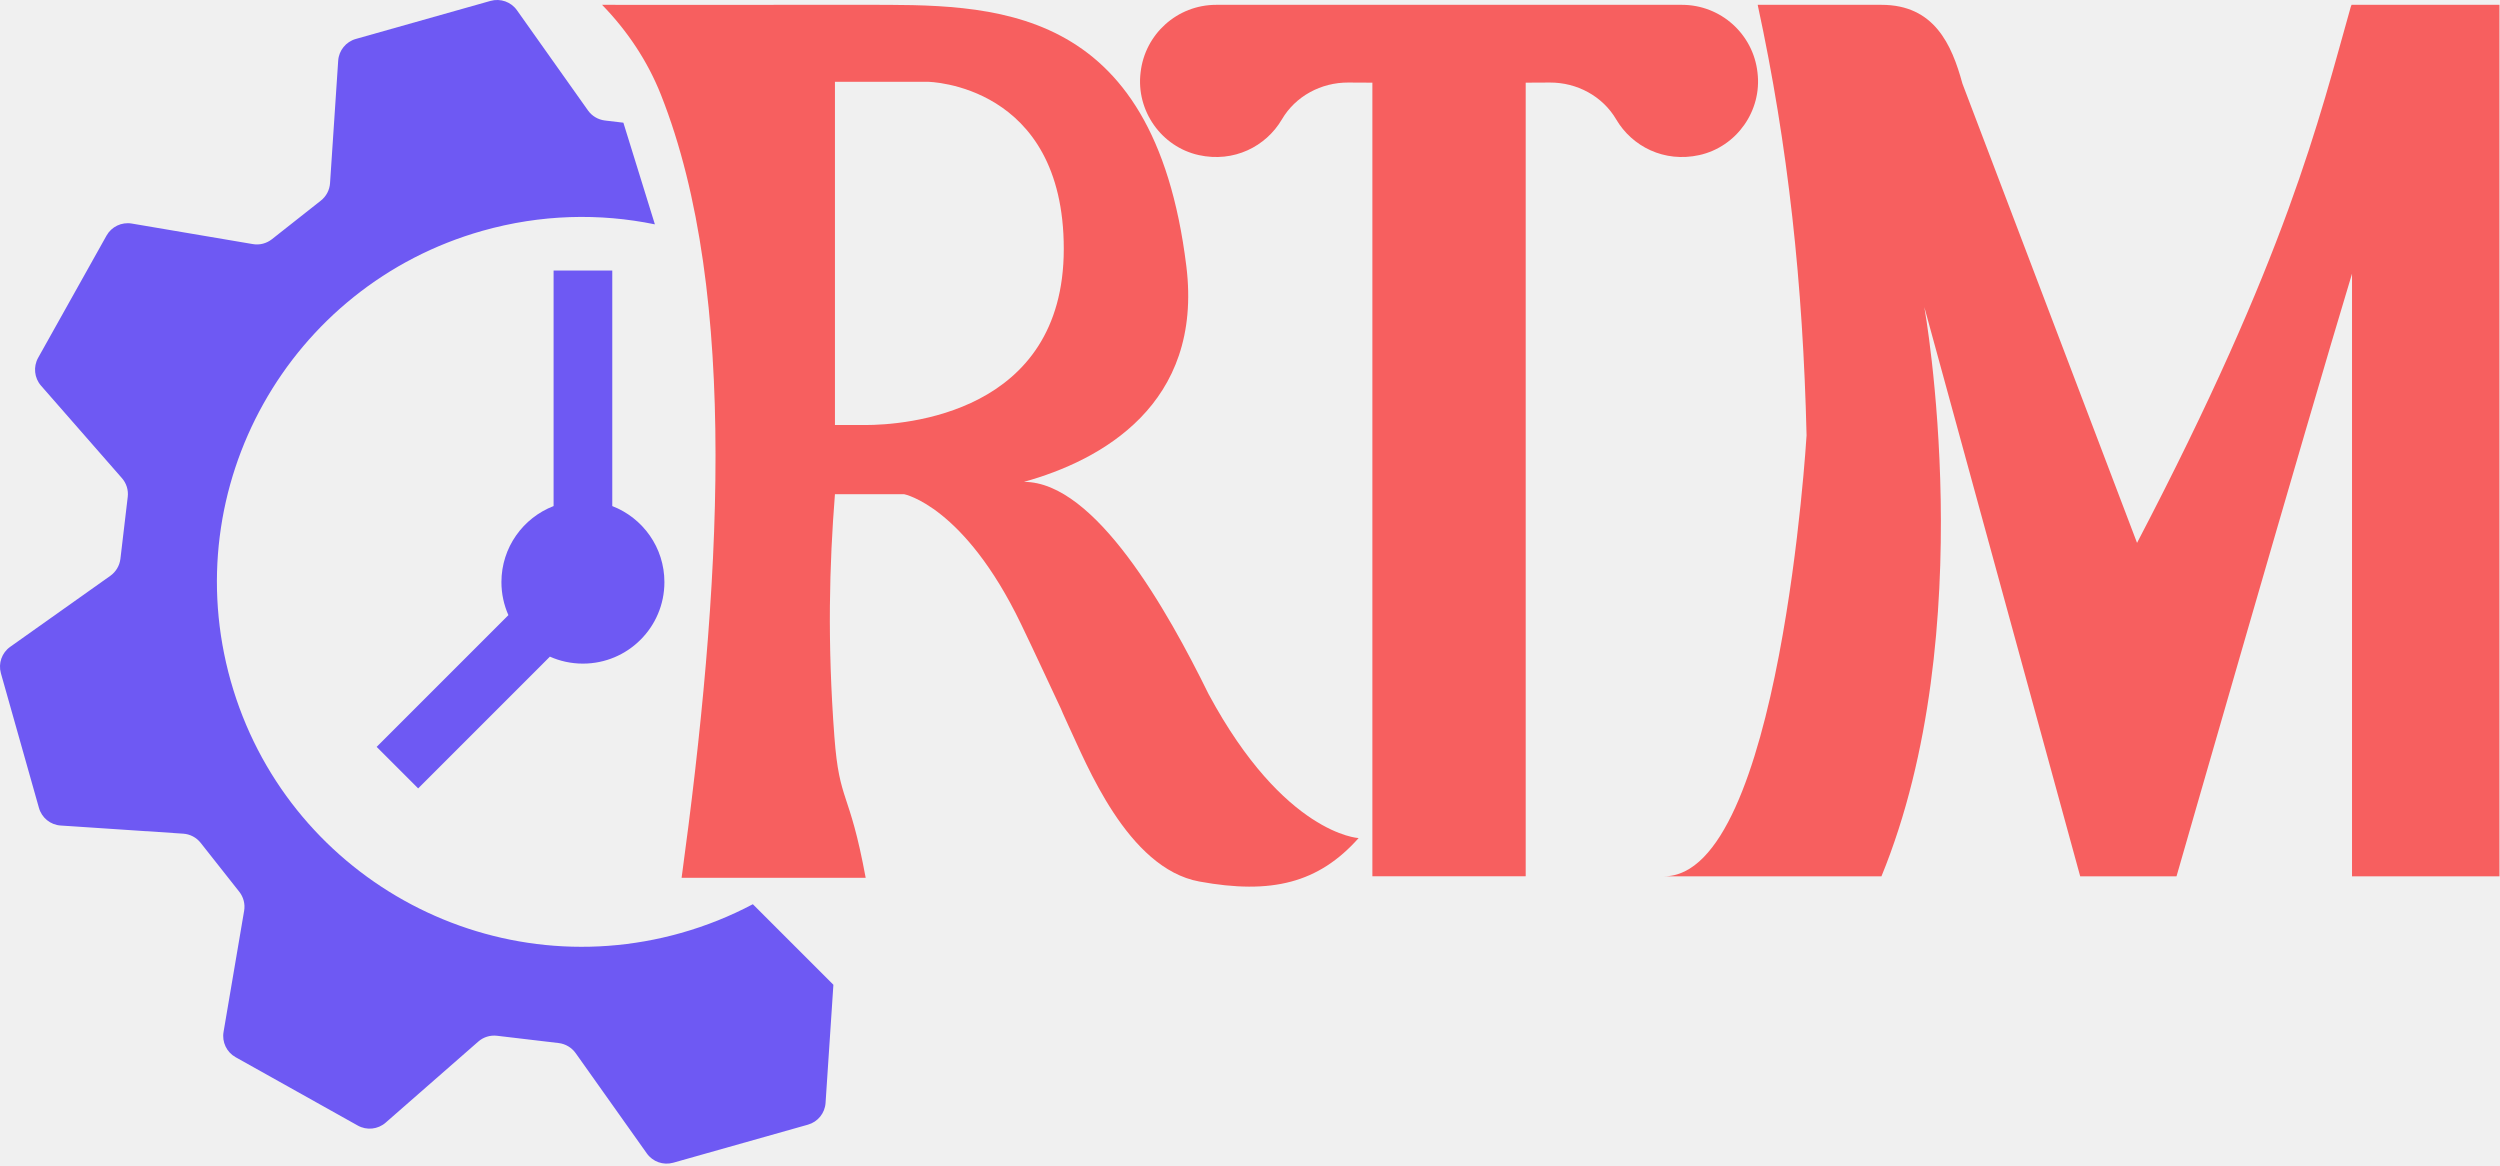
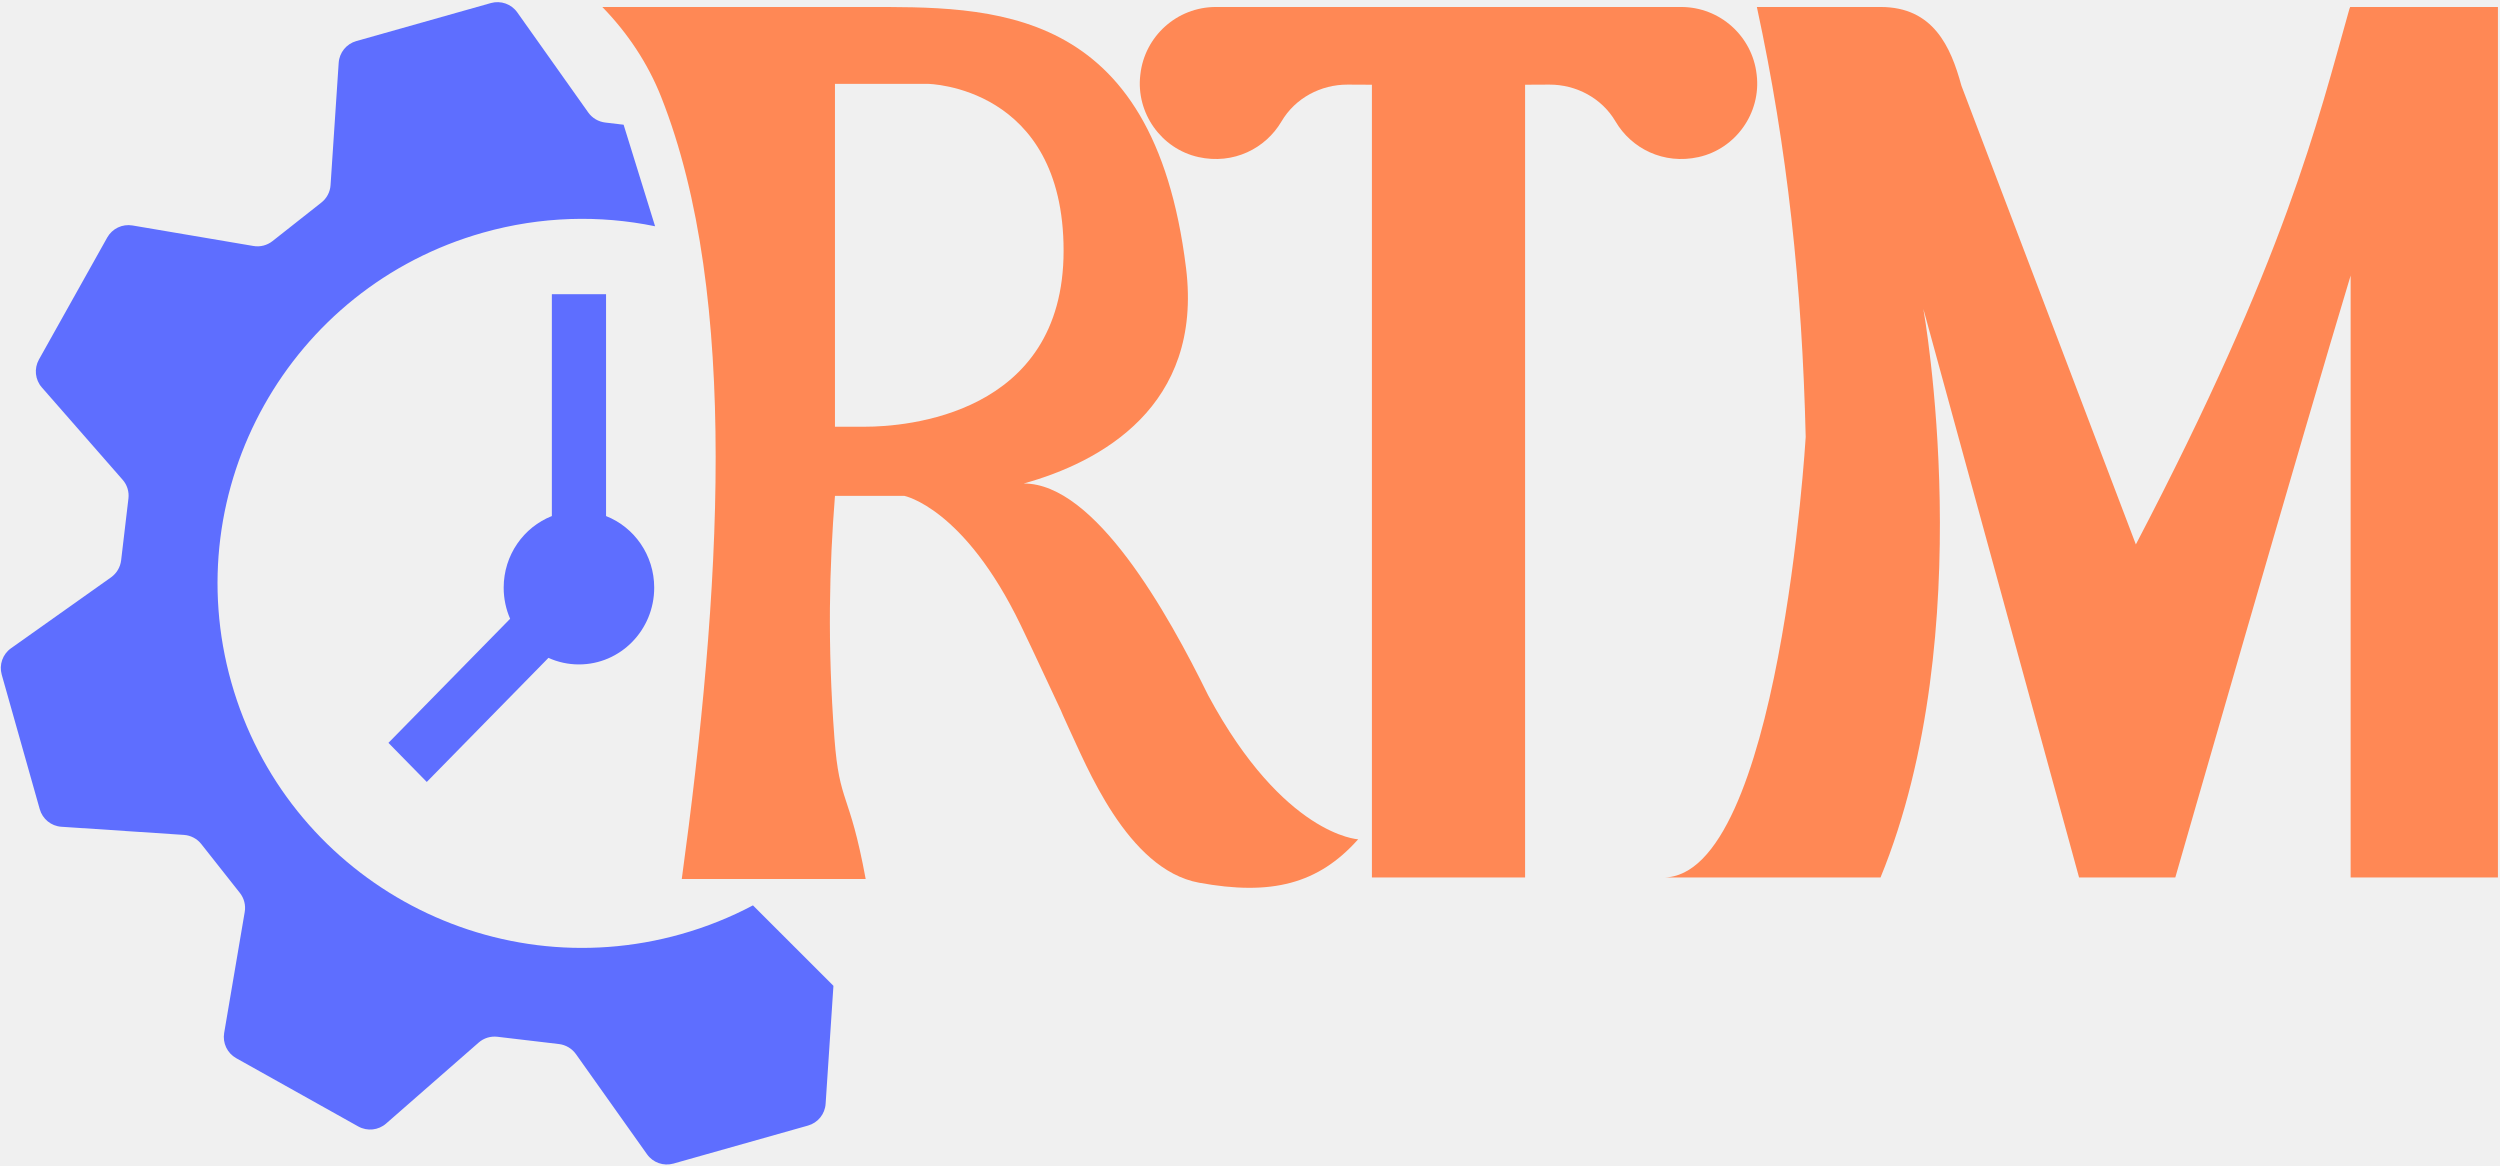
- <svg xmlns="http://www.w3.org/2000/svg" width="667" height="311" viewBox="0 0 667 311" fill="none">
-   <g clip-path="url(#clip0_139_618)">
-     <path d="M200.854 241.248C194.874 244.414 188.469 247.006 181.694 248.917C129.957 263.533 76.178 233.44 61.562 181.703C46.947 129.966 77.039 76.178 128.776 61.563C144.277 57.183 159.967 56.822 174.723 59.857L166.316 32.733L161.403 32.151C159.582 31.93 157.933 30.962 156.875 29.469L137.921 2.731C136.338 0.492 133.517 -0.5 130.876 0.238L94.935 10.392C92.294 11.138 90.408 13.459 90.228 16.199L88.054 48.875C87.931 50.704 87.045 52.393 85.593 53.533L72.544 63.827C71.101 64.958 69.255 65.442 67.451 65.122L35.16 59.644C32.454 59.184 29.756 60.472 28.419 62.859L10.169 95.469C8.841 97.864 9.144 100.841 10.949 102.9L32.511 127.546C33.725 128.916 34.299 130.737 34.078 132.574L32.126 149.101C31.904 150.922 30.928 152.562 29.436 153.628L2.731 172.566C0.491 174.149 -0.501 176.962 0.237 179.612L10.391 215.544C11.137 218.193 13.459 220.079 16.198 220.252L48.89 222.425C50.719 222.548 52.409 223.434 53.549 224.886L63.842 237.926C64.974 239.37 65.45 241.215 65.13 243.02L59.643 275.319C59.184 278.025 60.471 280.724 62.858 282.06L95.46 300.301C97.855 301.638 100.832 301.326 102.891 299.522L127.587 277.91C128.956 276.696 130.777 276.13 132.614 276.344L149.059 278.288C150.88 278.509 152.52 279.485 153.586 280.978L172.565 307.724C174.148 309.963 176.97 310.955 179.611 310.217L215.551 300.063C218.2 299.317 220.079 296.996 220.259 294.265L222.35 262.737L200.854 241.24V241.248Z" fill="#6E59F3" />
-     <path d="M163.355 135.018V72.176H147.698V135.018C139.562 138.16 133.779 146.058 133.779 155.31C133.779 158.443 134.452 161.428 135.641 164.118L100.488 199.271L111.561 210.344L146.714 175.191C149.404 176.388 152.389 177.053 155.522 177.053C167.53 177.053 177.265 167.317 177.265 155.31C177.265 146.058 171.491 138.168 163.347 135.018H163.355Z" fill="#6E59F3" />
-     <path d="M362.479 223.598C362.479 223.598 342.639 222.655 322.487 185.254C322.471 185.222 322.455 185.197 322.438 185.164C311.472 162.847 292.206 128.563 273.203 128.563H273.17C293.683 122.888 321.06 107.952 316.516 71.019C307.773 2.51532e-05 264.386 1.288 230.397 1.288H211.328L181.851 1.296L160.633 1.288C167.432 8.267 172.821 16.395 176.339 25.286C197.492 78.664 192.185 158.459 181.851 234.203H230.963C226.559 210.327 223.967 214.535 222.614 196.548C220.711 171.221 221.277 150.659 222.762 131.861H241.257C241.257 131.861 257.217 134.985 272.374 166.415C276.434 174.83 279.928 182.482 283.094 189.175C283.094 189.175 283.783 190.889 285.104 193.686C289.779 203.544 300.744 231.668 319.994 235.195C339.244 238.722 351.817 235.589 362.479 223.598ZM230.824 113.398H222.762V21.825H247.605C247.605 21.825 283.816 22.35 283.816 66.402C283.816 110.454 241.314 113.398 230.824 113.398Z" fill="#F75F5F" />
-     <path d="M453.379 41.378C463.352 39.164 470.127 29.543 468.905 19.397C468.905 19.356 468.896 19.315 468.888 19.266C467.74 9.145 459.153 1.288 448.72 1.288H324.487C314.054 1.288 305.467 9.145 304.319 19.266C304.311 19.307 304.302 19.356 304.302 19.397C303.08 29.535 309.855 39.164 319.828 41.378C329.179 43.453 337.766 39.082 342.006 31.856C345.656 25.631 352.496 21.989 359.706 22.022L366.152 22.055V233.793H407.055V22.055L413.501 22.022C420.719 21.989 427.551 25.639 431.201 31.856C435.441 39.09 444.029 43.453 453.379 41.378Z" fill="#F75F5F" />
-     <path d="M627.205 1.755C618.651 32.036 610.277 68.124 570.162 144.836L523.576 22.309C522.148 17.076 520.27 11.827 516.99 7.882C513.701 3.929 509.026 1.288 501.98 1.288H468.951C477.129 39.106 481.033 75.941 481.992 116.146C481.992 116.146 474.955 233.801 443.969 233.801H485.052H501.972C528.866 168.17 513.413 81.936 513.413 81.936L554.997 233.801H580.693C580.693 233.801 615.37 113.12 627.517 73.029V233.801H666.853V1.288H627.394L627.214 1.755H627.205Z" fill="#F75F5F" />
+ <svg xmlns="http://www.w3.org/2000/svg" width="856" height="399" viewBox="0 0 856 399" fill="none">
+   <g clip-path="url(#clip0_339_597)">
+     <path d="M257.807 310.002C250.141 314.06 241.928 317.382 233.242 319.832C166.907 338.568 97.954 299.992 79.214 233.669C60.475 167.347 99.058 98.395 165.393 79.659C185.268 74.045 205.385 73.582 224.303 77.472L213.524 42.702L207.225 41.956C204.89 41.672 202.777 40.431 201.42 38.517L177.118 4.242C175.088 1.371 171.471 0.099 168.085 1.045L122.004 14.062C118.618 15.019 116.199 17.994 115.968 21.506L113.181 63.394C113.023 65.739 111.887 67.904 110.026 69.366L93.295 82.561C91.444 84.012 89.078 84.632 86.765 84.222L45.363 77.199C41.893 76.61 38.433 78.261 36.719 81.32L13.321 123.124C11.618 126.194 12.007 130.011 14.32 132.65L41.967 164.245C43.523 166.001 44.259 168.335 43.975 170.69L41.472 191.876C41.188 194.21 39.937 196.313 38.023 197.68L3.783 221.957C0.912 223.986 -0.36 227.592 0.586 230.988L13.605 277.05C14.562 280.447 17.538 282.865 21.05 283.086L62.967 285.872C65.312 286.03 67.478 287.165 68.94 289.026L82.138 305.743C83.589 307.594 84.199 309.96 83.789 312.273L76.754 353.677C76.165 357.147 77.816 360.606 80.876 362.32L122.677 385.703C125.747 387.417 129.565 387.017 132.204 384.704L163.868 357C165.624 355.443 167.958 354.718 170.314 354.991L191.398 357.483C193.733 357.767 195.836 359.018 197.203 360.932L221.537 395.218C223.567 398.089 227.184 399.361 230.57 398.415L276.651 385.398C280.048 384.441 282.456 381.466 282.688 377.965L285.369 337.548L257.807 309.991V310.002Z" fill="#5E6EFF" />
+     <path d="M207.513 176.696V100.74H188.955V176.696C179.312 180.493 172.458 190.04 172.458 201.222C172.458 205.009 173.255 208.617 174.665 211.869L133 254.357L146.124 267.74L187.789 225.252C190.977 226.699 194.516 227.502 198.229 227.502C212.461 227.502 224 215.735 224 201.222C224 190.04 217.156 180.503 207.503 176.696H207.513Z" fill="#5E6EFF" />
+     <path d="M465.032 287.375C465.032 287.375 439.594 286.166 413.756 238.222C413.735 238.18 413.714 238.148 413.693 238.106C399.633 209.497 374.931 165.548 350.566 165.548H350.524C376.824 158.273 411.927 139.127 406.101 91.782C394.891 0.74 339.261 2.391 295.683 2.391H271.234L233.439 2.401L206.234 2.391C214.952 11.338 221.861 21.758 226.372 33.155C253.493 101.581 246.689 203.872 233.439 300.97H296.409C290.762 270.363 287.439 275.757 285.703 252.7C283.264 220.232 283.989 193.873 285.893 169.775H309.606C309.606 169.775 330.07 173.781 349.504 214.071C354.709 224.858 359.189 234.668 363.248 243.247C363.248 243.247 364.131 245.445 365.825 249.03C371.819 261.668 385.878 297.721 410.559 302.242C435.24 306.763 451.361 302.747 465.032 287.375ZM296.23 146.108H285.893V28.718H317.746C317.746 28.718 364.174 29.391 364.174 85.862C364.174 142.333 309.68 146.108 296.23 146.108Z" fill="#FF8855" />
+     <path d="M581.582 53.784C594.37 50.945 603.056 38.612 601.489 25.606C601.489 25.553 601.478 25.501 601.468 25.438C599.996 12.463 588.985 2.391 575.609 2.391H416.324C402.948 2.391 391.937 12.463 390.465 25.438C390.455 25.49 390.444 25.553 390.444 25.606C388.877 38.601 397.563 50.945 410.351 53.784C422.339 56.444 433.349 50.84 438.786 41.577C443.466 33.597 452.236 28.928 461.479 28.971L469.745 29.012V300.444H522.188V29.012L530.454 28.971C539.708 28.928 548.467 33.607 553.147 41.577C558.584 50.85 569.594 56.444 581.582 53.784Z" fill="#FF8855" />
+     <path d="M804.457 2.99C793.488 41.808 782.752 88.07 731.318 186.408L671.587 29.338C669.758 22.631 667.35 15.902 663.143 10.844C658.926 5.776 652.932 2.391 643.899 2.391H601.551C612.036 50.871 617.041 98.09 618.272 149.63C618.272 149.63 609.249 300.455 569.52 300.455H622.194H643.888C678.37 216.321 658.558 105.776 658.558 105.776L711.874 300.455H744.821C744.821 300.455 789.282 145.75 804.856 94.358V300.455H855.291V2.391H804.698L804.467 2.99H804.457Z" fill="#FF8855" />
  </g>
  <defs>
-     <clipPath id="clip0_139_618">
-       <rect width="666.848" height="310.471" fill="white" />
+     <clipPath id="clip0_339_597">
+       <rect width="855" height="398" fill="white" transform="translate(0.28125 0.740234)" />
    </clipPath>
  </defs>
</svg>
